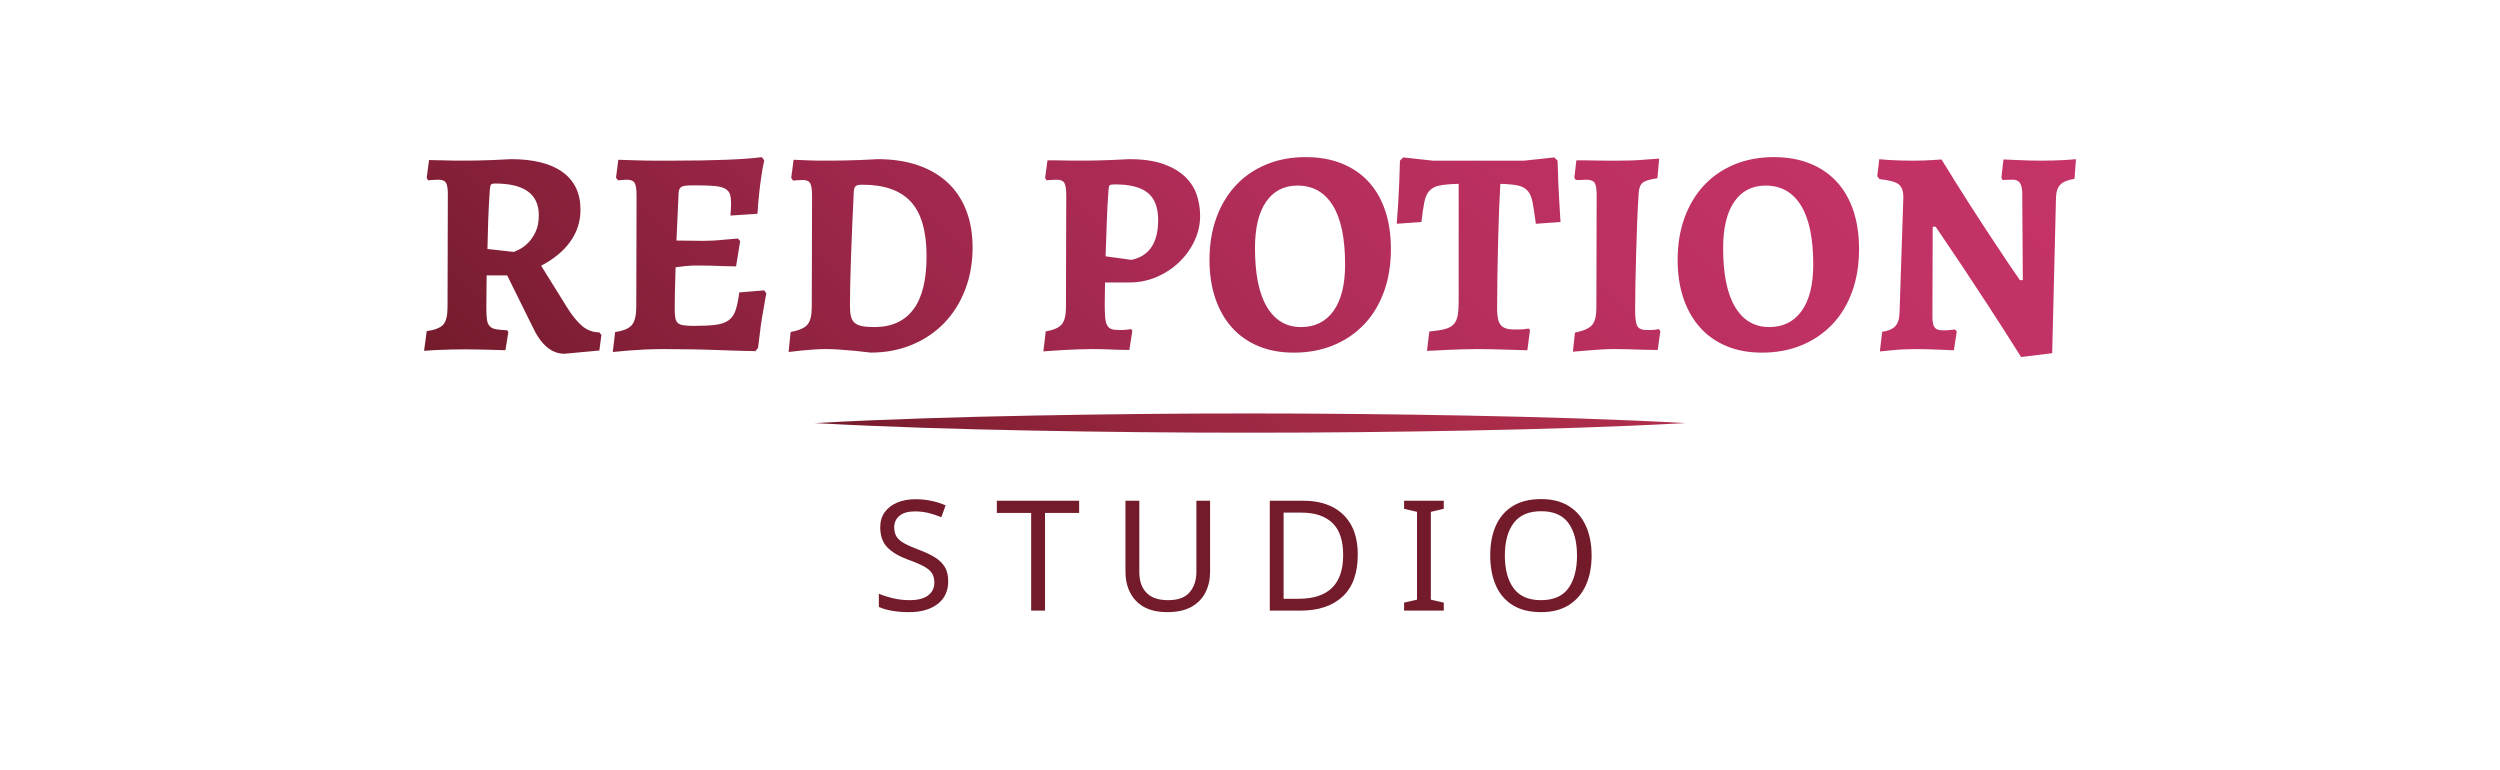
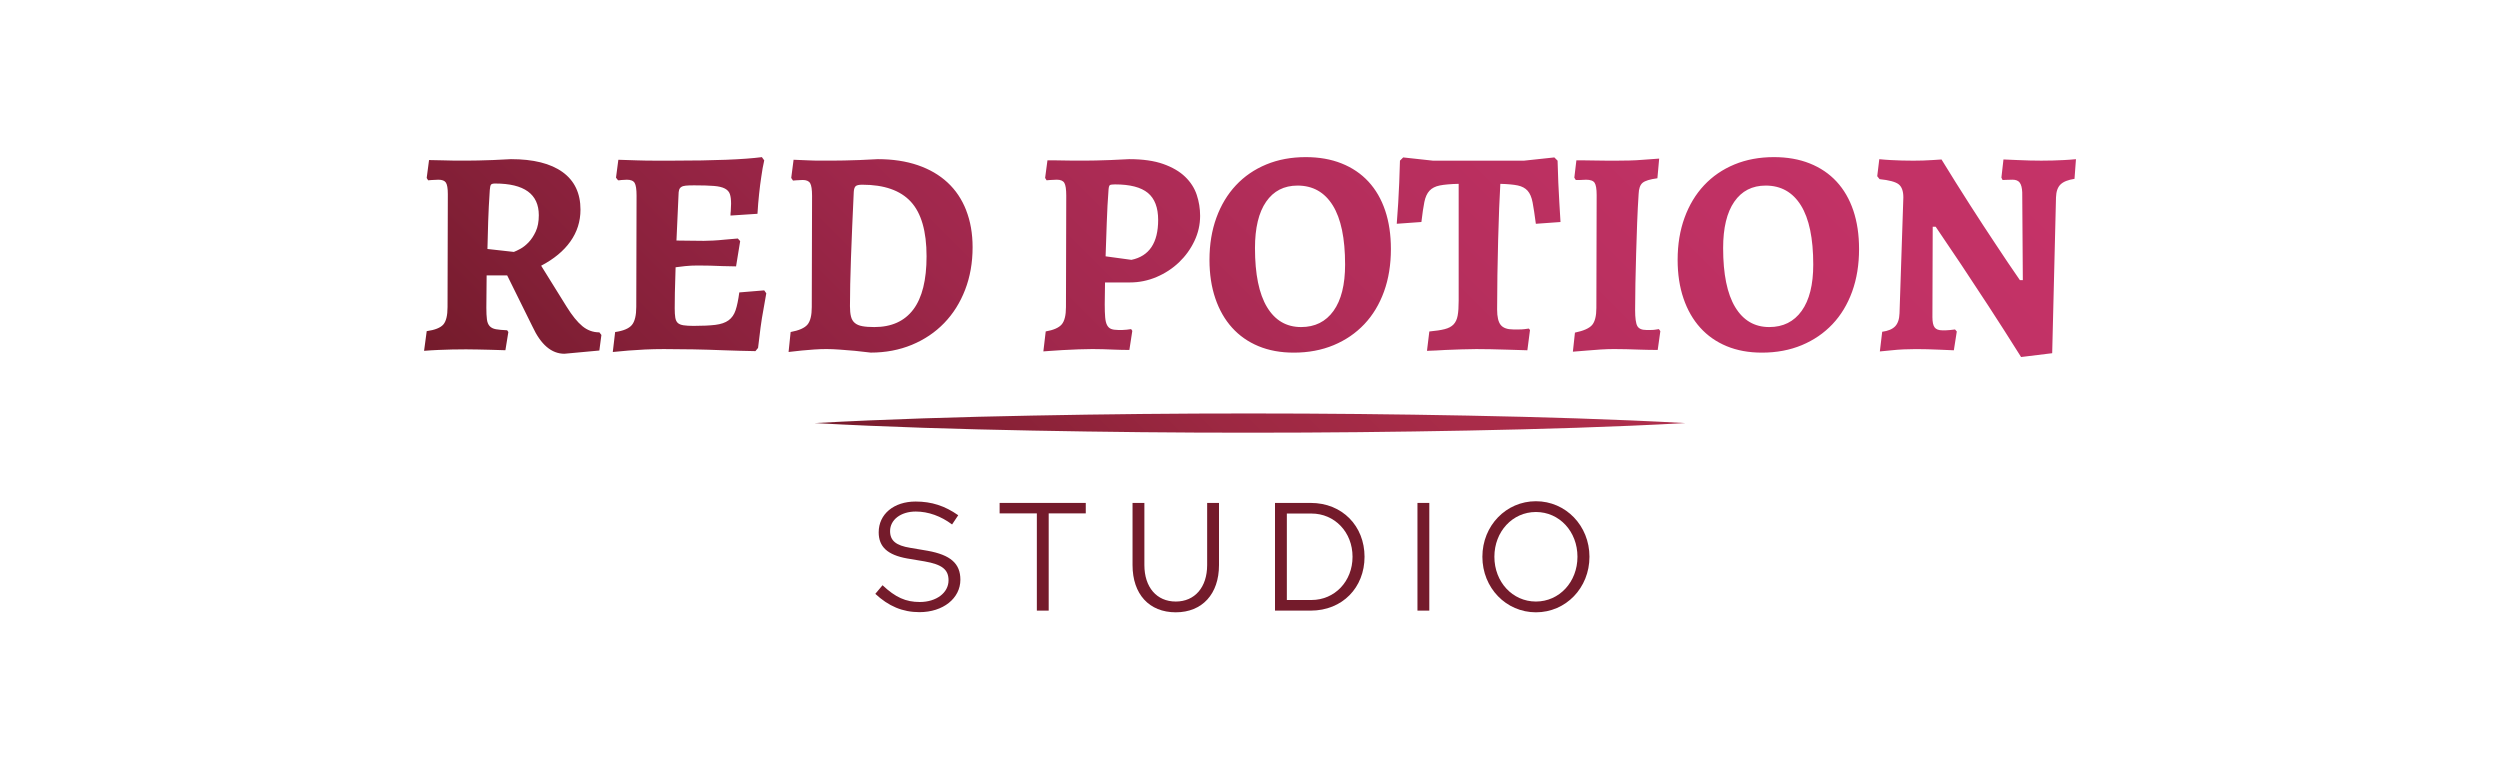
<svg xmlns="http://www.w3.org/2000/svg" id="Layer_1" data-name="Layer 1" viewBox="0 0 1300 400">
  <defs>
    <style>
      .cls-1 {
        fill: url(#linear-gradient);
      }

-       .cls-1, .cls-2 {
+       .cls-1, .cls-2, .cls-3 {
        stroke-width: 0px;
-       }
- 
-       .cls-3 {
-         letter-spacing: .18em;
      }

      .cls-2 {
        fill: url(#linear-gradient-2);
      }

-       .cls-4 {
-         letter-spacing: .2em;
-       }
- 
-       .cls-5 {
+       .cls-3 {
        fill: #741b2b;
-         font-family: RedHatText-Regular, 'Red Hat Text';
-         font-size: 80px;
      }
    </style>
    <linearGradient id="linear-gradient" x1="408.31" y1="370.25" x2="887.65" y2="-109.09" gradientUnits="userSpaceOnUse">
      <stop offset="0" stop-color="#741b2b" />
      <stop offset=".1" stop-color="#821f36" />
      <stop offset=".33" stop-color="#9f274b" />
      <stop offset=".56" stop-color="#b42e5b" />
      <stop offset=".78" stop-color="#c03164" />
      <stop offset="1" stop-color="#c53368" />
    </linearGradient>
    <linearGradient id="linear-gradient-2" x1="534.29" y1="335.71" x2="765.71" y2="104.29" gradientUnits="userSpaceOnUse">
      <stop offset="0" stop-color="#741b2b" />
      <stop offset=".2" stop-color="#882136" />
      <stop offset=".47" stop-color="#9d2842" />
      <stop offset=".74" stop-color="#a92c49" />
      <stop offset="1" stop-color="#ae2e4c" />
    </linearGradient>
  </defs>
-   <path class="cls-1" d="m311.62,172.82c-3.26,0-6.18-1.07-8.78-3.21-2.59-2.14-5.32-5.49-8.16-10.07l-13.28-21.37c6.61-3.46,11.68-7.65,15.19-12.59,3.51-4.93,5.26-10.45,5.26-16.56,0-8.55-3.11-15.06-9.31-19.54-6.21-4.48-15.16-6.72-26.86-6.72-3.26.2-6.36.36-9.31.46-2.54.1-5.14.18-7.78.23-2.65.05-4.73.08-6.26.08h-5.57c-2.19,0-4.3-.05-6.33-.15-2.44,0-4.89-.05-7.33-.15l-1.22,9.31.76,1.22c.61,0,1.22-.05,1.83-.15.51,0,1.09-.02,1.76-.08.66-.05,1.24-.08,1.76-.08,1.93,0,3.23.51,3.89,1.53.66,1.02.99,3,.99,5.95l-.15,58.76c0,4.38-.74,7.4-2.21,9.08-1.48,1.68-4.35,2.82-8.62,3.43l-1.37,10.23c2.44-.2,4.94-.36,7.48-.46,2.14-.1,4.48-.18,7.02-.23,2.54-.05,4.99-.08,7.33-.08,1.73,0,3.76.02,6.11.08,2.34.05,4.58.1,6.72.15,2.14.05,4.68.13,7.63.23l1.53-9.46-.61-.92c-2.44-.1-4.38-.28-5.8-.53-1.43-.25-2.52-.79-3.28-1.6-.76-.81-1.25-1.98-1.45-3.51-.2-1.53-.3-3.56-.3-6.11l.15-16.79h10.68l13.13,26.56c4.37,9.46,9.92,14.19,16.64,14.19l18.16-1.68,1.07-8.09-1.07-1.37Zm-33.04-52.43c-1.07,2.29-2.32,4.17-3.74,5.65-1.43,1.48-2.85,2.59-4.27,3.36-1.43.76-2.54,1.3-3.36,1.6l-13.74-1.53c.1-4.68.23-9.44.38-14.27.15-4.83.43-10.3.84-16.41.1-1.42.31-2.34.61-2.75.31-.41,1.02-.61,2.14-.61,15.16,0,22.74,5.49,22.74,16.48,0,3.36-.53,6.18-1.6,8.47Zm72.27,39.91c0,2.04.1,3.66.3,4.88.2,1.22.64,2.14,1.3,2.75.66.61,1.65,1.02,2.98,1.22,1.32.2,3.05.31,5.19.31,4.68,0,8.47-.18,11.37-.53,2.9-.36,5.19-1.14,6.87-2.37,1.68-1.22,2.9-2.98,3.66-5.27.76-2.29,1.4-5.37,1.91-9.23l12.97-1.07,1.07,1.53c-.51,2.75-1.02,5.65-1.53,8.7-.51,2.65-.99,5.67-1.45,9.08-.46,3.41-.89,6.94-1.3,10.61l-1.37,1.68c-5.6-.1-11.19-.25-16.79-.46-4.88-.2-10.05-.36-15.49-.46-5.44-.1-10.56-.15-15.34-.15-3.46,0-6.77.08-9.92.23-3.16.15-5.95.33-8.39.53-2.85.31-5.6.56-8.24.76l1.22-10.38c4.27-.61,7.17-1.83,8.7-3.66,1.53-1.83,2.29-4.99,2.29-9.46l.15-57.85c0-3.26-.33-5.44-.99-6.56-.66-1.12-2.01-1.68-4.05-1.68-.51,0-.99.03-1.45.08-.46.05-.94.08-1.45.08-.51.1-1.07.15-1.68.15l-1.07-1.37,1.22-9.31c3.15.1,6.41.2,9.77.31,2.85.1,5.9.15,9.16.15h9.31c21.57,0,37.04-.61,46.4-1.83l1.22,1.68c-.61,2.65-1.12,5.49-1.53,8.55-.41,2.65-.79,5.62-1.14,8.93-.36,3.31-.64,6.74-.84,10.3l-14.04.92c0-.81.05-1.58.15-2.29,0-.61.02-1.27.08-1.98.05-.71.08-1.32.08-1.83,0-2.14-.2-3.82-.61-5.04-.41-1.22-1.27-2.19-2.6-2.9-1.32-.71-3.26-1.17-5.8-1.37-2.55-.2-5.95-.3-10.23-.3-1.83,0-3.26.05-4.28.15-1.02.1-1.81.33-2.36.69-.56.36-.94.87-1.14,1.53-.2.66-.31,1.55-.31,2.67l-1.07,23.66c1.63,0,3.84.03,6.64.08,2.8.05,5.32.08,7.56.08,1.22,0,2.82-.05,4.81-.15,1.99-.1,3.94-.25,5.88-.46,2.24-.2,4.58-.41,7.02-.61l1.22,1.37-2.14,13.13c-2.34,0-4.68-.05-7.02-.15-2.04-.1-4.2-.18-6.49-.23-2.29-.05-4.4-.08-6.33-.08-2.34,0-4.53.1-6.56.31-2.04.2-3.72.41-5.04.61-.2,5.6-.33,10.05-.38,13.36-.05,3.31-.08,5.98-.08,8.01Zm151.56-50.98c-2.24-5.7-5.47-10.51-9.69-14.42-4.22-3.92-9.39-6.92-15.49-9.01-6.11-2.08-13.03-3.13-20.76-3.13-3.26.2-6.41.36-9.46.46-2.65.1-5.34.18-8.09.23-2.75.05-4.99.08-6.72.08h-5.65c-2.24,0-4.38-.05-6.41-.15-2.44-.1-4.94-.2-7.48-.31l-1.22,9.46.92,1.37c.61,0,1.22-.05,1.83-.15.51,0,1.04-.02,1.6-.08.56-.05,1.09-.08,1.6-.08,1.93,0,3.23.56,3.89,1.68.66,1.12.99,3.31.99,6.56l-.15,57.85c0,4.27-.74,7.3-2.21,9.08-1.48,1.78-4.4,3.08-8.78,3.89l-1.07,10.38c2.24-.21,4.53-.46,6.87-.76,2.04-.2,4.17-.38,6.41-.53,2.24-.15,4.37-.23,6.41-.23,2.14,0,4.55.1,7.25.31,2.69.2,5.21.41,7.55.61,2.75.31,5.49.61,8.24.92,7.73,0,14.85-1.35,21.37-4.04,6.51-2.7,12.11-6.46,16.79-11.3,4.68-4.83,8.32-10.61,10.91-17.32s3.89-14.09,3.89-22.13c0-7.12-1.12-13.53-3.36-19.23Zm-27.47,51.59c-4.58,6.11-11.35,9.16-20.3,9.16-2.54,0-4.63-.15-6.26-.46-1.63-.3-2.93-.86-3.89-1.68-.97-.81-1.63-1.93-1.98-3.36-.36-1.42-.53-3.2-.53-5.34,0-6.82.18-15.21.53-25.18.36-9.97.84-21.42,1.45-34.34.1-1.42.43-2.39.99-2.9.56-.51,1.7-.76,3.43-.76,11.4,0,19.82,2.95,25.26,8.85,5.44,5.9,8.17,15.37,8.17,28.39,0,12.31-2.29,21.52-6.87,27.63Zm147.36-59.6c-1.17-3.51-3.18-6.64-6.03-9.39-2.85-2.75-6.64-4.96-11.37-6.64-4.73-1.68-10.66-2.52-17.78-2.52-3.46.2-6.67.36-9.62.46-2.65.1-5.21.18-7.71.23-2.49.05-4.45.08-5.88.08h-5.26c-1.88,0-3.72-.02-5.5-.08-1.78-.05-3.41-.08-4.88-.08h-3.59l-1.22,9.16.76,1.22c.61,0,1.22-.05,1.83-.15.51,0,1.09-.02,1.76-.08.66-.05,1.24-.08,1.76-.08,1.93,0,3.23.56,3.89,1.68.66,1.12.99,3.31.99,6.56l-.15,58c0,4.27-.74,7.28-2.21,9.01-1.48,1.73-4.25,2.95-8.32,3.66l-1.22,10.38c.1,0,1.12-.08,3.05-.23,1.93-.15,4.25-.3,6.95-.46,2.69-.15,5.47-.28,8.32-.38,2.85-.1,5.24-.15,7.17-.15,1.42,0,3.23.02,5.42.08,2.19.05,4.3.13,6.33.23,2.44.1,4.94.15,7.48.15l1.53-9.92-.61-.92c-.71.1-1.48.2-2.29.31-.71.1-1.45.15-2.21.15h-2.21c-1.53,0-2.75-.18-3.66-.53-.92-.36-1.63-1.02-2.14-1.98-.51-.97-.84-2.31-.99-4.04-.15-1.73-.23-4.02-.23-6.87l.15-11.3h12.97c4.78,0,9.39-.94,13.81-2.82,4.43-1.88,8.32-4.43,11.68-7.63,3.36-3.21,6.03-6.89,8.01-11.07,1.99-4.17,2.98-8.55,2.98-13.13,0-3.76-.59-7.4-1.76-10.91Zm-33.96,33.81l-13.43-1.83c.2-5.8.41-11.68.61-17.63.2-5.95.51-11.62.92-17.02.1-1.32.33-2.11.69-2.37.35-.25,1.24-.38,2.67-.38,7.83,0,13.53,1.48,17.1,4.43,3.56,2.95,5.34,7.63,5.34,14.04,0,11.91-4.63,18.83-13.89,20.76Zm131.95-25.64c-1.99-5.9-4.89-10.91-8.7-15.04-3.82-4.12-8.47-7.27-13.97-9.46-5.49-2.19-11.7-3.28-18.62-3.28-7.53,0-14.37,1.27-20.53,3.82-6.16,2.55-11.42,6.16-15.8,10.84-4.38,4.68-7.76,10.3-10.15,16.87-2.39,6.56-3.59,13.87-3.59,21.9,0,7.43,1.02,14.12,3.05,20.07,2.03,5.95,4.93,11.02,8.7,15.19,3.76,4.17,8.34,7.38,13.74,9.62,5.39,2.24,11.5,3.36,18.32,3.36,7.63,0,14.55-1.3,20.76-3.89,6.21-2.59,11.52-6.23,15.95-10.91,4.43-4.68,7.83-10.33,10.23-16.94,2.39-6.61,3.59-13.99,3.59-22.13,0-7.43-.99-14.09-2.97-20Zm-26.87,52.2c-4.02,5.6-9.64,8.39-16.86,8.39-7.63,0-13.54-3.46-17.71-10.38-4.17-6.92-6.26-17.15-6.26-30.68,0-10.48,1.93-18.52,5.8-24.12,3.86-5.59,9.31-8.39,16.33-8.39,7.94,0,14.04,3.43,18.32,10.3,4.28,6.87,6.41,17.12,6.41,30.76,0,10.48-2.01,18.52-6.03,24.12Zm65.1-66.09c-4.17.1-7.43.38-9.77.84-2.34.46-4.15,1.37-5.42,2.75-1.27,1.37-2.16,3.33-2.67,5.88-.51,2.54-1.02,6-1.53,10.38l-12.82.92c.2-3.46.46-7.07.76-10.84.2-3.15.38-6.66.53-10.53.15-3.87.28-7.68.38-11.45l1.68-1.68,15.41,1.68h47.47l15.72-1.68,1.68,1.68c.1,3.87.23,7.68.38,11.45.15,3.77.33,7.17.53,10.23.2,3.56.41,6.97.61,10.23l-12.82.92c-.61-4.68-1.17-8.37-1.68-11.07-.51-2.7-1.37-4.73-2.6-6.11-1.22-1.37-2.93-2.29-5.11-2.75-2.19-.46-5.21-.74-9.08-.84-.2,3.36-.41,7.61-.61,12.75-.2,5.14-.38,10.66-.53,16.56-.15,5.9-.28,11.98-.38,18.24-.1,6.26-.15,12.19-.15,17.78,0,3.87.63,6.56,1.91,8.09,1.27,1.53,3.43,2.29,6.49,2.29h3.13c.97,0,1.85-.05,2.67-.15.81-.1,1.58-.2,2.29-.31l.61.76-1.37,10.53c-3.56-.1-7.02-.2-10.38-.31-2.85-.1-5.75-.18-8.7-.23-2.95-.05-5.44-.08-7.48-.08-2.14,0-4.68.05-7.63.15-2.95.1-5.75.2-8.4.31-3.16.2-6.36.36-9.61.46l1.22-10.07c3.36-.31,6.03-.71,8.01-1.22,1.99-.51,3.51-1.32,4.58-2.44,1.07-1.12,1.78-2.64,2.14-4.58.36-1.93.53-4.53.53-7.78v-60.75Zm93.56,5.34c-.3,4.58-.56,9.54-.76,14.88-.2,5.34-.38,10.71-.53,16.1-.15,5.39-.28,10.61-.38,15.64-.1,5.04-.15,9.59-.15,13.66s.38,6.95,1.14,8.32c.76,1.37,2.31,2.06,4.65,2.06h2.44c.81,0,1.53-.05,2.14-.15.71-.1,1.37-.2,1.99-.31l.76,1.07-1.37,9.77c-3.05,0-6.01-.05-8.85-.15-2.44-.1-4.94-.18-7.48-.23-2.54-.05-4.68-.08-6.41-.08-2.14,0-4.45.08-6.94.23-2.49.15-4.81.33-6.95.53-2.54.2-5.04.41-7.48.61l1.07-9.92c4.48-.92,7.45-2.24,8.93-3.97,1.47-1.73,2.21-4.68,2.21-8.85l.15-58.76c0-3.15-.36-5.27-1.07-6.33-.71-1.07-2.19-1.6-4.43-1.6-.51,0-1.1.03-1.76.08-.66.05-1.25.08-1.76.08h-1.83l-.76-1.22,1.07-9.01h3.97c1.63,0,3.43.03,5.42.08,1.99.05,4.02.08,6.11.08h5.88c1.73,0,3.79-.02,6.18-.08,2.39-.05,4.76-.18,7.1-.38,2.65-.2,5.44-.41,8.39-.61l-.92,10.23c-3.87.51-6.44,1.3-7.71,2.37-1.28,1.07-1.96,3.03-2.06,5.88Zm111.65,8.55c-1.99-5.9-4.89-10.91-8.7-15.04-3.82-4.12-8.47-7.27-13.97-9.46-5.49-2.19-11.7-3.28-18.62-3.28-7.53,0-14.37,1.27-20.53,3.82-6.16,2.55-11.42,6.16-15.8,10.84-4.38,4.68-7.76,10.3-10.15,16.87-2.39,6.56-3.59,13.87-3.59,21.9,0,7.43,1.02,14.12,3.05,20.07,2.03,5.95,4.93,11.02,8.7,15.19,3.76,4.17,8.34,7.38,13.74,9.62,5.39,2.24,11.5,3.36,18.32,3.36,7.63,0,14.55-1.3,20.76-3.89,6.21-2.59,11.52-6.23,15.95-10.91,4.43-4.68,7.83-10.33,10.23-16.94,2.39-6.61,3.59-13.99,3.59-22.13,0-7.43-.99-14.09-2.97-20Zm-26.87,52.2c-4.02,5.6-9.64,8.39-16.86,8.39-7.63,0-13.54-3.46-17.71-10.38-4.17-6.92-6.26-17.15-6.26-30.68,0-10.48,1.93-18.52,5.8-24.12,3.87-5.59,9.31-8.39,16.33-8.39,7.94,0,14.04,3.43,18.32,10.3,4.27,6.87,6.41,17.12,6.41,30.76,0,10.48-2.01,18.52-6.03,24.12Zm115.01-16.03l-.31-45.64c-.1-2.34-.53-4.02-1.3-5.04-.76-1.02-2.01-1.53-3.74-1.53-1.12,0-2.19.03-3.2.08-1.02.05-1.68.08-1.98.08l-.61-1.22,1.07-9.46c2.44.1,4.88.21,7.33.31,2.03.1,4.17.18,6.41.23,2.24.05,4.22.08,5.95.08,1.83,0,3.82-.02,5.95-.08,2.14-.05,4.07-.13,5.8-.23,2.03-.1,4.12-.25,6.26-.46l-.76,10.23c-3.36.51-5.78,1.48-7.25,2.9-1.48,1.43-2.27,3.66-2.37,6.72l-1.98,81.05-16.18,1.98c-6-9.56-11.68-18.44-17.02-26.63-5.34-8.19-10.05-15.34-14.12-21.44-4.78-7.12-9.21-13.69-13.28-19.69h-1.53l-.15,47.01c0,2.55.38,4.33,1.14,5.34.76,1.02,2.11,1.53,4.04,1.53h1.76c.76,0,1.5-.05,2.21-.15.81-.1,1.68-.2,2.6-.31l.92,1.07-1.53,9.77c-2.44-.1-4.89-.2-7.33-.31-2.04-.1-4.2-.18-6.49-.23-2.29-.05-4.25-.08-5.88-.08-2.04,0-4.17.05-6.41.15-2.24.1-4.27.25-6.11.46-2.14.2-4.22.41-6.26.61l1.22-10.23c3.05-.41,5.29-1.35,6.72-2.82,1.42-1.47,2.19-3.74,2.29-6.79l1.99-60.29c0-3.26-.82-5.52-2.44-6.79-1.63-1.27-4.94-2.16-9.92-2.67l-1.22-1.53,1.07-8.85c2.04.2,4.07.36,6.11.46,1.73.1,3.61.18,5.65.23,2.04.05,4.02.08,5.95.08,1.63,0,3.31-.02,5.04-.08,1.73-.05,3.31-.13,4.73-.23,1.73-.1,3.36-.2,4.88-.31,4.99,8.14,9.9,15.98,14.73,23.51,4.83,7.53,9.18,14.19,13.05,19.99,4.48,6.82,8.8,13.23,12.97,19.23h1.53Z" />
-   <text class="cls-5" transform="translate(452.92 317.52)">
-     <tspan class="cls-3" x="0" y="0">S</tspan>
-     <tspan class="cls-4" x="64.64" y="0">TUDIO</tspan>
-   </text>
+   <path class="cls-1" d="m311.62,172.82c-3.26,0-6.18-1.07-8.78-3.21-2.59-2.14-5.32-5.49-8.16-10.07l-13.28-21.37c6.61-3.46,11.68-7.65,15.19-12.59,3.51-4.93,5.26-10.45,5.26-16.56,0-8.55-3.11-15.06-9.31-19.54-6.21-4.48-15.16-6.72-26.86-6.72-3.26.2-6.36.36-9.31.46-2.54.1-5.14.18-7.78.23-2.65.05-4.73.08-6.26.08h-5.57c-2.19,0-4.3-.05-6.33-.15-2.44,0-4.89-.05-7.33-.15l-1.22,9.31.76,1.22c.61,0,1.22-.05,1.83-.15.51,0,1.09-.02,1.76-.08.66-.05,1.24-.08,1.76-.08,1.93,0,3.23.51,3.89,1.53.66,1.02.99,3,.99,5.95l-.15,58.76c0,4.38-.74,7.4-2.21,9.08-1.48,1.68-4.35,2.82-8.62,3.43l-1.37,10.23c2.44-.2,4.94-.36,7.48-.46,2.14-.1,4.48-.18,7.02-.23,2.54-.05,4.99-.08,7.33-.08,1.73,0,3.76.02,6.11.08,2.34.05,4.58.1,6.72.15,2.14.05,4.68.13,7.63.23l1.53-9.46-.61-.92c-2.44-.1-4.38-.28-5.8-.53-1.43-.25-2.52-.79-3.28-1.6-.76-.81-1.25-1.98-1.45-3.51-.2-1.53-.3-3.56-.3-6.11l.15-16.79h10.68l13.13,26.56c4.37,9.46,9.92,14.19,16.64,14.19l18.16-1.68,1.07-8.09-1.07-1.37Zm-33.04-52.43c-1.07,2.29-2.32,4.17-3.74,5.65-1.43,1.48-2.85,2.59-4.27,3.36-1.43.76-2.54,1.3-3.36,1.6l-13.74-1.53c.1-4.68.23-9.44.38-14.27.15-4.83.43-10.3.84-16.41.1-1.42.31-2.34.61-2.75.31-.41,1.02-.61,2.14-.61,15.16,0,22.74,5.49,22.74,16.48,0,3.36-.53,6.18-1.6,8.47Zm72.27,39.91c0,2.04.1,3.66.3,4.88.2,1.22.64,2.14,1.3,2.75.66.61,1.65,1.02,2.98,1.22,1.32.2,3.05.31,5.19.31,4.68,0,8.47-.18,11.37-.53,2.9-.36,5.19-1.14,6.87-2.37,1.68-1.22,2.9-2.98,3.66-5.27.76-2.29,1.4-5.37,1.91-9.23l12.97-1.07,1.07,1.53c-.51,2.75-1.02,5.65-1.53,8.7-.51,2.65-.99,5.67-1.45,9.08-.46,3.41-.89,6.94-1.3,10.61l-1.37,1.68c-5.6-.1-11.19-.25-16.79-.46-4.88-.2-10.05-.36-15.49-.46-5.44-.1-10.56-.15-15.34-.15-3.46,0-6.77.08-9.92.23-3.16.15-5.95.33-8.39.53-2.85.31-5.6.56-8.24.76l1.22-10.38c4.27-.61,7.17-1.83,8.7-3.66,1.53-1.83,2.29-4.99,2.29-9.46l.15-57.85c0-3.26-.33-5.44-.99-6.56-.66-1.12-2.01-1.68-4.05-1.68-.51,0-.99.03-1.45.08-.46.05-.94.08-1.45.08-.51.1-1.07.15-1.68.15l-1.07-1.37,1.22-9.31c3.15.1,6.41.2,9.77.31,2.85.1,5.9.15,9.16.15h9.31c21.57,0,37.04-.61,46.4-1.83l1.22,1.68c-.61,2.65-1.12,5.49-1.53,8.55-.41,2.65-.79,5.62-1.14,8.93-.36,3.31-.64,6.74-.84,10.3l-14.04.92c0-.81.05-1.58.15-2.29,0-.61.02-1.27.08-1.98.05-.71.08-1.32.08-1.83,0-2.14-.2-3.82-.61-5.04-.41-1.22-1.27-2.19-2.6-2.9-1.32-.71-3.26-1.17-5.8-1.37-2.55-.2-5.95-.3-10.23-.3-1.83,0-3.26.05-4.28.15-1.02.1-1.81.33-2.36.69-.56.36-.94.87-1.14,1.53-.2.66-.31,1.55-.31,2.67l-1.07,23.66c1.63,0,3.84.03,6.64.08,2.8.05,5.32.08,7.56.08,1.22,0,2.82-.05,4.81-.15,1.99-.1,3.94-.25,5.88-.46,2.24-.2,4.58-.41,7.02-.61l1.22,1.37-2.14,13.13c-2.34,0-4.68-.05-7.02-.15-2.04-.1-4.2-.18-6.49-.23-2.29-.05-4.4-.08-6.33-.08-2.34,0-4.53.1-6.56.31-2.04.2-3.72.41-5.04.61-.2,5.6-.33,10.05-.38,13.36-.05,3.31-.08,5.98-.08,8.01Zm151.56-50.98c-2.24-5.7-5.47-10.51-9.69-14.42-4.22-3.92-9.39-6.92-15.49-9.01-6.11-2.08-13.03-3.13-20.76-3.13-3.26.2-6.41.36-9.46.46-2.65.1-5.34.18-8.09.23-2.75.05-4.99.08-6.72.08h-5.65c-2.24,0-4.38-.05-6.41-.15-2.44-.1-4.94-.2-7.48-.31l-1.22,9.46.92,1.37c.61,0,1.22-.05,1.83-.15.51,0,1.04-.02,1.6-.08.56-.05,1.09-.08,1.6-.08,1.93,0,3.23.56,3.89,1.68.66,1.12.99,3.31.99,6.56l-.15,57.85c0,4.27-.74,7.3-2.21,9.08-1.48,1.78-4.4,3.08-8.78,3.89l-1.07,10.38c2.24-.21,4.53-.46,6.87-.76,2.04-.2,4.17-.38,6.41-.53,2.24-.15,4.37-.23,6.41-.23,2.14,0,4.55.1,7.25.31,2.69.2,5.21.41,7.55.61,2.75.31,5.49.61,8.24.92,7.73,0,14.85-1.35,21.37-4.04,6.51-2.7,12.11-6.46,16.79-11.3,4.68-4.83,8.32-10.61,10.91-17.32,2.59-6.72,3.89-14.09,3.89-22.13,0-7.12-1.12-13.53-3.36-19.23Zm-27.47,51.59c-4.58,6.11-11.35,9.16-20.3,9.16-2.54,0-4.63-.15-6.26-.46-1.63-.3-2.93-.86-3.89-1.68-.97-.81-1.63-1.93-1.98-3.36-.36-1.42-.53-3.2-.53-5.34,0-6.82.18-15.21.53-25.18.36-9.97.84-21.42,1.45-34.34.1-1.42.43-2.39.99-2.9.56-.51,1.7-.76,3.43-.76,11.4,0,19.82,2.95,25.26,8.85,5.44,5.9,8.17,15.37,8.17,28.39,0,12.31-2.29,21.52-6.87,27.63Zm147.36-59.6c-1.17-3.51-3.18-6.64-6.03-9.39-2.85-2.75-6.64-4.96-11.37-6.64-4.73-1.68-10.66-2.52-17.78-2.52-3.46.2-6.67.36-9.62.46-2.65.1-5.21.18-7.71.23-2.49.05-4.45.08-5.88.08h-5.26c-1.88,0-3.72-.02-5.5-.08-1.78-.05-3.41-.08-4.88-.08h-3.59l-1.22,9.16.76,1.22c.61,0,1.22-.05,1.83-.15.51,0,1.09-.02,1.76-.08.66-.05,1.24-.08,1.76-.08,1.93,0,3.23.56,3.89,1.68.66,1.12.99,3.31.99,6.56l-.15,58c0,4.27-.74,7.28-2.21,9.01-1.48,1.73-4.25,2.95-8.32,3.66l-1.22,10.38c.1,0,1.12-.08,3.05-.23,1.93-.15,4.25-.3,6.95-.46,2.69-.15,5.47-.28,8.32-.38,2.85-.1,5.24-.15,7.17-.15,1.42,0,3.23.02,5.42.08,2.19.05,4.3.13,6.33.23,2.44.1,4.94.15,7.48.15l1.53-9.92-.61-.92c-.71.1-1.48.2-2.29.31-.71.1-1.45.15-2.21.15h-2.21c-1.53,0-2.75-.18-3.66-.53-.92-.36-1.63-1.02-2.14-1.98-.51-.97-.84-2.31-.99-4.04-.15-1.73-.23-4.02-.23-6.87l.15-11.3h12.97c4.78,0,9.39-.94,13.81-2.82,4.43-1.88,8.32-4.43,11.68-7.63,3.36-3.21,6.03-6.89,8.01-11.07,1.99-4.17,2.98-8.55,2.98-13.13,0-3.76-.59-7.4-1.76-10.91Zm-33.96,33.81l-13.43-1.83c.2-5.8.41-11.68.61-17.63.2-5.95.51-11.62.92-17.02.1-1.32.33-2.11.69-2.37.35-.25,1.24-.38,2.67-.38,7.83,0,13.53,1.48,17.1,4.43,3.56,2.95,5.34,7.63,5.34,14.04,0,11.91-4.63,18.83-13.89,20.76Zm131.95-25.64c-1.99-5.9-4.89-10.91-8.7-15.04-3.82-4.12-8.47-7.27-13.97-9.46-5.49-2.19-11.7-3.28-18.62-3.28-7.53,0-14.37,1.27-20.53,3.82-6.16,2.55-11.42,6.16-15.8,10.84-4.38,4.68-7.76,10.3-10.15,16.87-2.39,6.56-3.59,13.87-3.59,21.9,0,7.43,1.02,14.12,3.05,20.07,2.03,5.95,4.93,11.02,8.7,15.19,3.76,4.17,8.34,7.38,13.74,9.62,5.39,2.24,11.5,3.36,18.32,3.36,7.63,0,14.55-1.3,20.76-3.89,6.21-2.59,11.52-6.23,15.95-10.91,4.43-4.68,7.83-10.33,10.23-16.94,2.39-6.61,3.59-13.99,3.59-22.13,0-7.43-.99-14.09-2.97-20Zm-26.87,52.2c-4.02,5.6-9.64,8.39-16.86,8.39-7.63,0-13.54-3.46-17.71-10.38-4.17-6.92-6.26-17.15-6.26-30.68,0-10.48,1.93-18.52,5.8-24.12,3.86-5.59,9.31-8.39,16.33-8.39,7.94,0,14.04,3.43,18.32,10.3,4.28,6.87,6.41,17.12,6.41,30.76,0,10.48-2.01,18.52-6.03,24.12Zm65.1-66.09c-4.17.1-7.43.38-9.77.84-2.34.46-4.15,1.37-5.42,2.75-1.27,1.37-2.16,3.33-2.67,5.88-.51,2.54-1.02,6-1.53,10.38l-12.82.92c.2-3.46.46-7.07.76-10.84.2-3.15.38-6.66.53-10.53.15-3.87.28-7.68.38-11.45l1.68-1.68,15.41,1.68h47.47l15.72-1.68,1.68,1.68c.1,3.87.23,7.68.38,11.45.15,3.77.33,7.17.53,10.23.2,3.56.41,6.97.61,10.23l-12.82.92c-.61-4.68-1.17-8.37-1.68-11.07-.51-2.7-1.37-4.73-2.6-6.11-1.22-1.37-2.93-2.29-5.11-2.75-2.19-.46-5.21-.74-9.08-.84-.2,3.36-.41,7.61-.61,12.75-.2,5.14-.38,10.66-.53,16.56-.15,5.9-.28,11.98-.38,18.24-.1,6.26-.15,12.19-.15,17.78,0,3.87.63,6.56,1.91,8.09,1.27,1.53,3.43,2.29,6.49,2.29h3.13c.97,0,1.85-.05,2.67-.15.81-.1,1.58-.2,2.29-.31l.61.76-1.37,10.53c-3.56-.1-7.02-.2-10.38-.31-2.85-.1-5.75-.18-8.7-.23-2.95-.05-5.44-.08-7.48-.08-2.14,0-4.68.05-7.63.15-2.95.1-5.75.2-8.4.31-3.16.2-6.36.36-9.61.46l1.22-10.07c3.36-.31,6.03-.71,8.01-1.22,1.99-.51,3.51-1.32,4.58-2.44,1.07-1.12,1.78-2.64,2.14-4.58.36-1.93.53-4.53.53-7.78v-60.75Zm93.56,5.34c-.3,4.58-.56,9.54-.76,14.88-.2,5.34-.38,10.71-.53,16.1-.15,5.39-.28,10.61-.38,15.64-.1,5.04-.15,9.59-.15,13.66s.38,6.95,1.14,8.32c.76,1.37,2.31,2.06,4.65,2.06h2.44c.81,0,1.53-.05,2.14-.15.71-.1,1.37-.2,1.99-.31l.76,1.07-1.37,9.77c-3.05,0-6.01-.05-8.85-.15-2.44-.1-4.94-.18-7.48-.23-2.54-.05-4.68-.08-6.41-.08-2.14,0-4.45.08-6.94.23-2.49.15-4.81.33-6.95.53-2.54.2-5.04.41-7.48.61l1.07-9.92c4.48-.92,7.45-2.24,8.93-3.97,1.47-1.73,2.21-4.68,2.21-8.85l.15-58.76c0-3.15-.36-5.27-1.07-6.33-.71-1.07-2.19-1.6-4.43-1.6-.51,0-1.1.03-1.76.08-.66.05-1.25.08-1.76.08h-1.83l-.76-1.22,1.07-9.01h3.97c1.63,0,3.43.03,5.42.08,1.99.05,4.02.08,6.11.08h5.88c1.73,0,3.79-.02,6.18-.08,2.39-.05,4.76-.18,7.1-.38,2.65-.2,5.44-.41,8.39-.61l-.92,10.23c-3.87.51-6.44,1.3-7.71,2.37-1.28,1.07-1.96,3.03-2.06,5.88Zm111.65,8.55c-1.99-5.9-4.89-10.91-8.7-15.04-3.82-4.12-8.47-7.27-13.97-9.46-5.49-2.19-11.7-3.28-18.62-3.28-7.53,0-14.37,1.27-20.53,3.82-6.16,2.55-11.42,6.16-15.8,10.84-4.38,4.68-7.76,10.3-10.15,16.87-2.39,6.56-3.59,13.87-3.59,21.9,0,7.43,1.02,14.12,3.05,20.07,2.03,5.95,4.93,11.02,8.7,15.19,3.76,4.17,8.34,7.38,13.74,9.62,5.39,2.24,11.5,3.36,18.32,3.36,7.63,0,14.55-1.3,20.76-3.89,6.21-2.59,11.52-6.23,15.95-10.91,4.43-4.68,7.83-10.33,10.23-16.94,2.39-6.61,3.59-13.99,3.59-22.13,0-7.43-.99-14.09-2.97-20Zm-26.87,52.2c-4.02,5.6-9.64,8.39-16.86,8.39-7.63,0-13.54-3.46-17.71-10.38-4.17-6.92-6.26-17.15-6.26-30.68,0-10.48,1.93-18.52,5.8-24.12,3.87-5.59,9.31-8.39,16.33-8.39,7.94,0,14.04,3.43,18.32,10.3,4.27,6.87,6.41,17.12,6.41,30.76,0,10.48-2.01,18.52-6.03,24.12Zm115.01-16.03l-.31-45.64c-.1-2.34-.53-4.02-1.3-5.04-.76-1.02-2.01-1.53-3.74-1.53-1.12,0-2.19.03-3.2.08-1.02.05-1.68.08-1.98.08l-.61-1.22,1.07-9.46c2.44.1,4.88.21,7.33.31,2.03.1,4.17.18,6.41.23,2.24.05,4.22.08,5.95.08,1.83,0,3.82-.02,5.95-.08,2.14-.05,4.07-.13,5.8-.23,2.03-.1,4.12-.25,6.26-.46l-.76,10.23c-3.36.51-5.78,1.48-7.25,2.9-1.48,1.43-2.27,3.66-2.37,6.72l-1.98,81.05-16.18,1.98c-6-9.56-11.68-18.44-17.02-26.63-5.34-8.19-10.05-15.34-14.12-21.44-4.78-7.12-9.21-13.69-13.28-19.69h-1.53l-.15,47.01c0,2.55.38,4.33,1.14,5.34.76,1.02,2.11,1.53,4.04,1.53h1.76c.76,0,1.5-.05,2.21-.15.81-.1,1.68-.2,2.6-.31l.92,1.07-1.53,9.77c-2.44-.1-4.89-.2-7.33-.31-2.04-.1-4.2-.18-6.49-.23-2.29-.05-4.25-.08-5.88-.08-2.04,0-4.17.05-6.41.15-2.24.1-4.27.25-6.11.46-2.14.2-4.22.41-6.26.61l1.22-10.23c3.05-.41,5.29-1.35,6.72-2.82,1.42-1.47,2.19-3.74,2.29-6.79l1.99-60.29c0-3.26-.82-5.52-2.44-6.79-1.63-1.27-4.94-2.16-9.92-2.67l-1.22-1.53,1.07-8.85c2.04.2,4.07.36,6.11.46,1.73.1,3.61.18,5.65.23,2.04.05,4.02.08,5.95.08,1.63,0,3.31-.02,5.04-.08,1.73-.05,3.31-.13,4.73-.23,1.73-.1,3.36-.2,4.88-.31,4.99,8.14,9.9,15.98,14.73,23.51,4.83,7.53,9.18,14.19,13.05,19.99,4.48,6.82,8.8,13.23,12.97,19.23h1.53Z" />
+   <g>
+     <path class="cls-3" d="m458.92,304.32c6.72,6.32,12.08,8.72,19.36,8.72,8.64,0,14.96-4.8,14.96-11.28,0-5.6-3.36-8.24-12.48-9.84l-9.04-1.52c-10.24-1.84-14.8-6.08-14.8-13.6,0-9.44,7.84-16,19.2-16,8.32,0,15.2,2.24,22.16,7.12l-3.2,4.8c-5.76-4.32-12.32-6.72-18.88-6.72-7.84,0-13.36,4.32-13.36,10.16,0,4.96,3.04,7.52,10.56,8.72l8.96,1.52c11.92,2.16,17.04,6.64,17.04,15.04,0,9.68-8.96,16.88-21.28,16.88-8.8,0-16.08-3.12-22.96-9.52l3.76-4.48Z" />
+     <path class="cls-3" d="m519.8,261.52h44.8v5.44h-19.28v50.56h-6.16v-50.56h-19.36v-5.44Z" />
+     <path class="cls-3" d="m611.4,318.4c-13.84,0-22.48-9.44-22.48-24.56v-32.32h6.16v32.32c0,11.52,6.4,18.96,16.32,18.96s16.32-7.44,16.32-18.96v-32.32h6.16v32.32c0,15.04-8.72,24.56-22.48,24.56Z" />
+     <path class="cls-3" d="m663,261.52h18.56c16.48,0,28,12.08,28,28s-11.44,28-28,28h-18.56v-56Zm6.16,5.52v44.96h12.8c12.08,0,21.36-9.68,21.36-22.48s-9.28-22.48-21.36-22.48h-12.8Z" />
+     <path class="cls-3" d="m737.08,261.52h6.16v56h-6.16v-56Z" />
+     <path class="cls-3" d="m798.68,318.4c-15.52,0-27.84-12.72-27.84-28.88s12.32-28.88,27.84-28.88,27.84,12.72,27.84,28.88-12.24,28.88-27.84,28.88Zm0-52.16c-12.16,0-21.6,10.16-21.6,23.28s9.44,23.28,21.6,23.28,21.6-10.16,21.6-23.28-9.36-23.28-21.6-23.28Z" />
+   </g>
  <path class="cls-2" d="m876.43,220c-37.74,2.07-75.48,3.15-113.21,3.89-37.74.73-75.48,1.12-113.21,1.11-37.74.03-75.48-.37-113.21-1.1-37.74-.73-75.48-1.82-113.21-3.9,37.74-2.08,75.48-3.17,113.21-3.9,37.74-.73,75.48-1.12,113.21-1.1,37.74,0,75.48.38,113.21,1.11,37.74.74,75.48,1.82,113.21,3.89Z" />
</svg>
